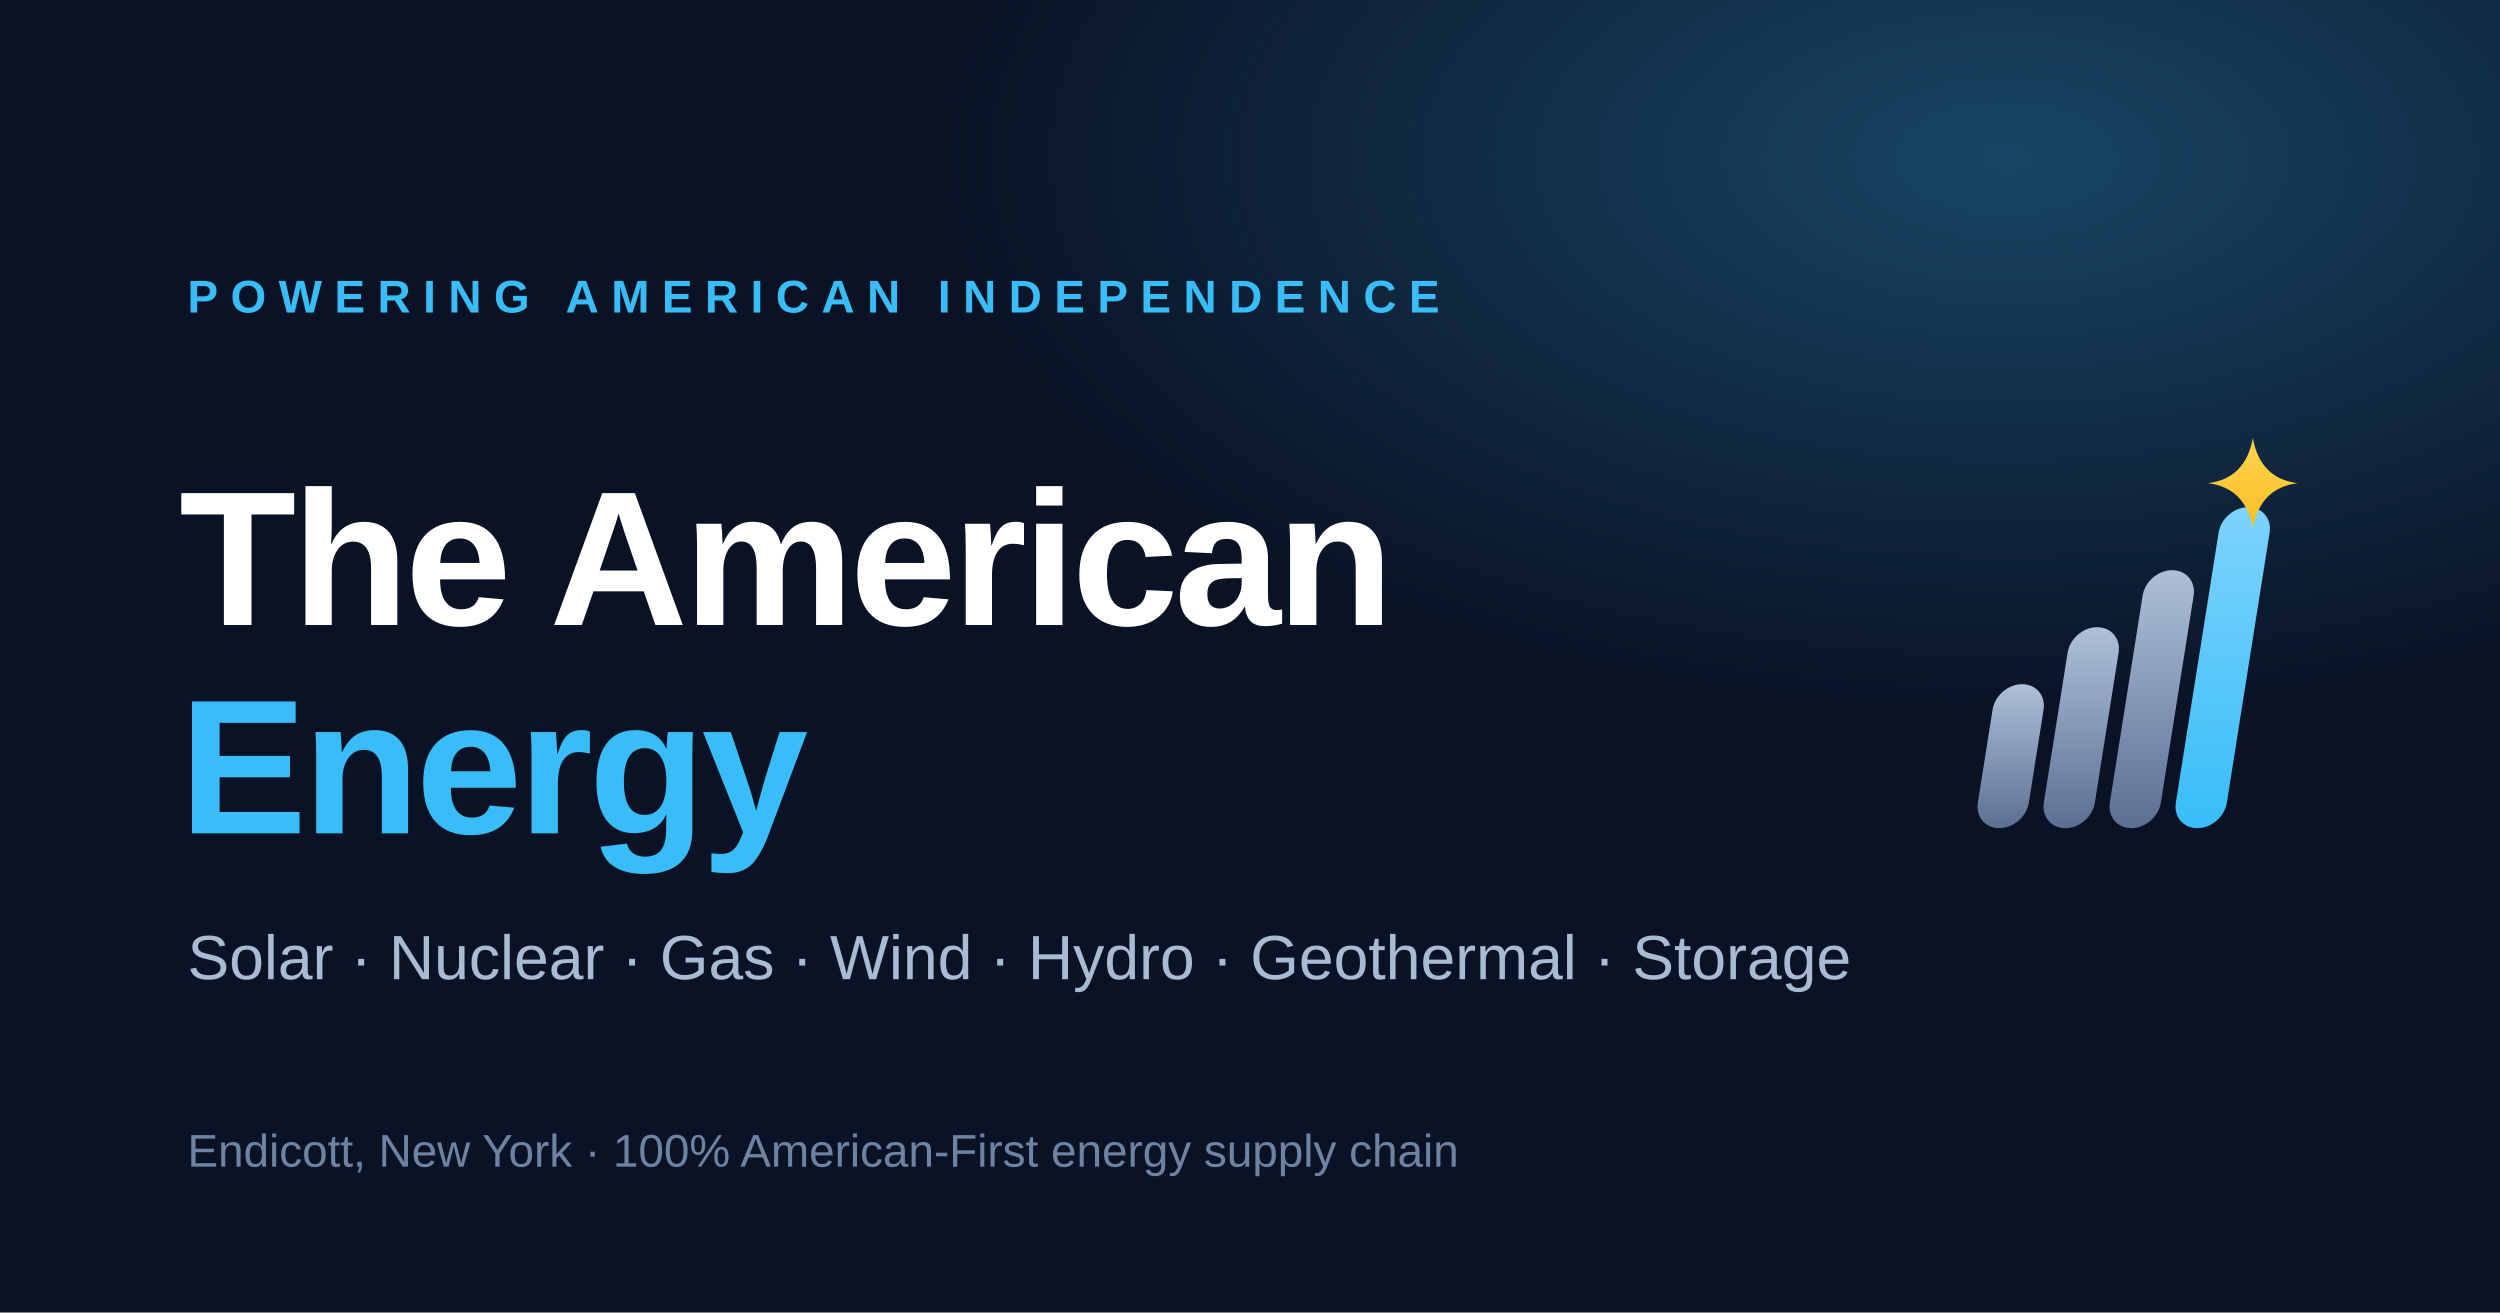
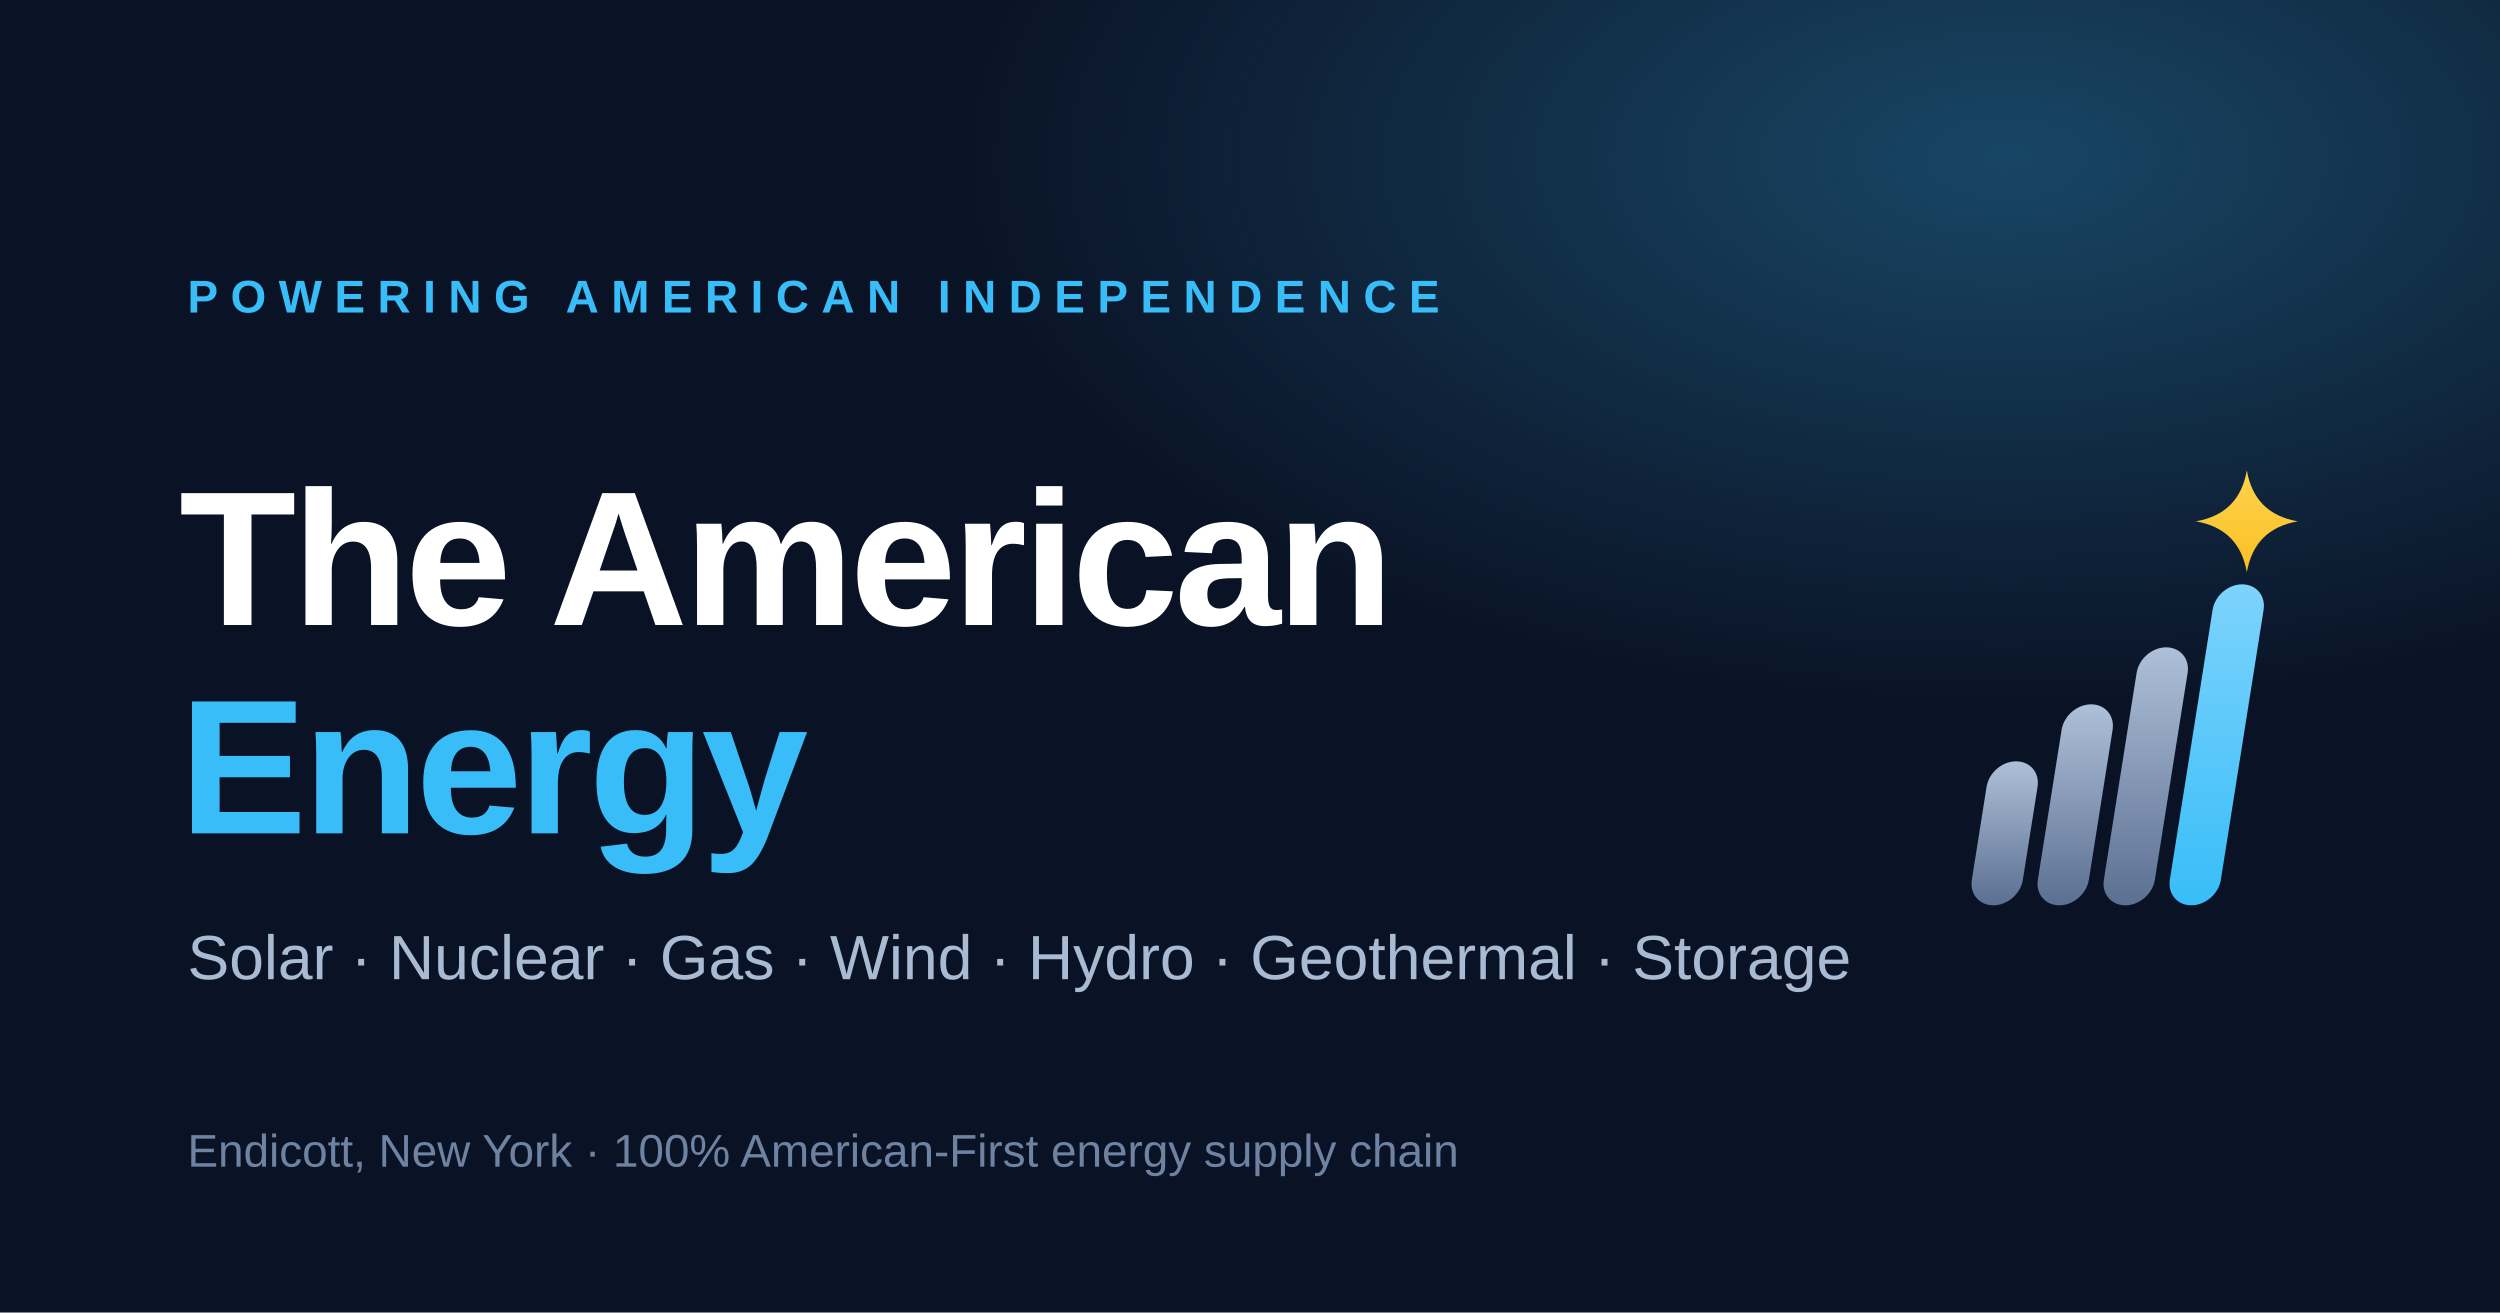
<svg xmlns="http://www.w3.org/2000/svg" viewBox="0 0 1200 630" width="1200" height="630">
  <defs>
    <radialGradient id="g" cx="80%" cy="12%" r="70%">
      <stop offset="0" stop-color="#38BDF8" stop-opacity=".30" />
      <stop offset="60%" stop-color="#38BDF8" stop-opacity="0" />
    </radialGradient>
    <linearGradient id="steel" x1="0" y1="0" x2="0" y2="1">
      <stop offset="0" stop-color="#AEC0D8" />
      <stop offset="1" stop-color="#5B6F92" />
    </linearGradient>
    <linearGradient id="cyanG" x1="0" y1="0" x2="0" y2="1">
      <stop offset="0" stop-color="#7DD3FC" />
      <stop offset="1" stop-color="#38BDF8" />
    </linearGradient>
    <linearGradient id="spark" x1="0" y1="0" x2="0" y2="1">
      <stop offset="0" stop-color="#FCD34D" />
      <stop offset="1" stop-color="#FBBF24" />
    </linearGradient>
  </defs>
  <rect width="1200" height="630" fill="#0A1326" />
  <rect width="1200" height="630" fill="url(#g)" />
  <g font-family="'Helvetica Neue',Arial,sans-serif">
    <text x="90" y="150" fill="#38BDF8" font-size="22" font-weight="700" letter-spacing="6">POWERING AMERICAN INDEPENDENCE</text>
    <text x="86" y="300" fill="#FFFFFF" font-size="92" font-weight="800" letter-spacing="-2">The American</text>
    <text x="86" y="400" fill="#38BDF8" font-size="92" font-weight="800" letter-spacing="-2">Energy</text>
    <text x="90" y="470" fill="#A9BBD2" font-size="30" font-weight="500">Solar · Nuclear · Gas · Wind · Hydro · Geothermal · Storage</text>
    <text x="90" y="560" fill="#6E83A1" font-size="22" font-weight="500">Endicott, New York · 100% American-First energy supply chain</text>
  </g>
-   <g transform="translate(946 206) scale(0.72) translate(-142 -94)">
+   <g transform="translate(946 220) scale(0.72) translate(-146 -62)">
    <g transform="translate(51,0) skewX(-9)">
      <rect x="150" y="264" width="34" height="96" rx="17" fill="url(#steel)" />
      <rect x="194" y="226" width="34" height="134" rx="17" fill="url(#steel)" />
      <rect x="238" y="188" width="34" height="172" rx="17" fill="url(#steel)" />
      <rect x="282" y="146" width="34" height="214" rx="17" fill="url(#cyanG)" />
    </g>
-     <path d="M330 100 Q335 127 360 130 Q335 133 330 160 Q325 133 300 130 Q325 127 330 100 Z" fill="url(#spark)" />
+     <path d="M330 70 Q335 99 364 104 Q335 109 330 138 Q325 109 296 104 Q325 99 330 70 Z" fill="url(#spark)" />
  </g>
</svg>
